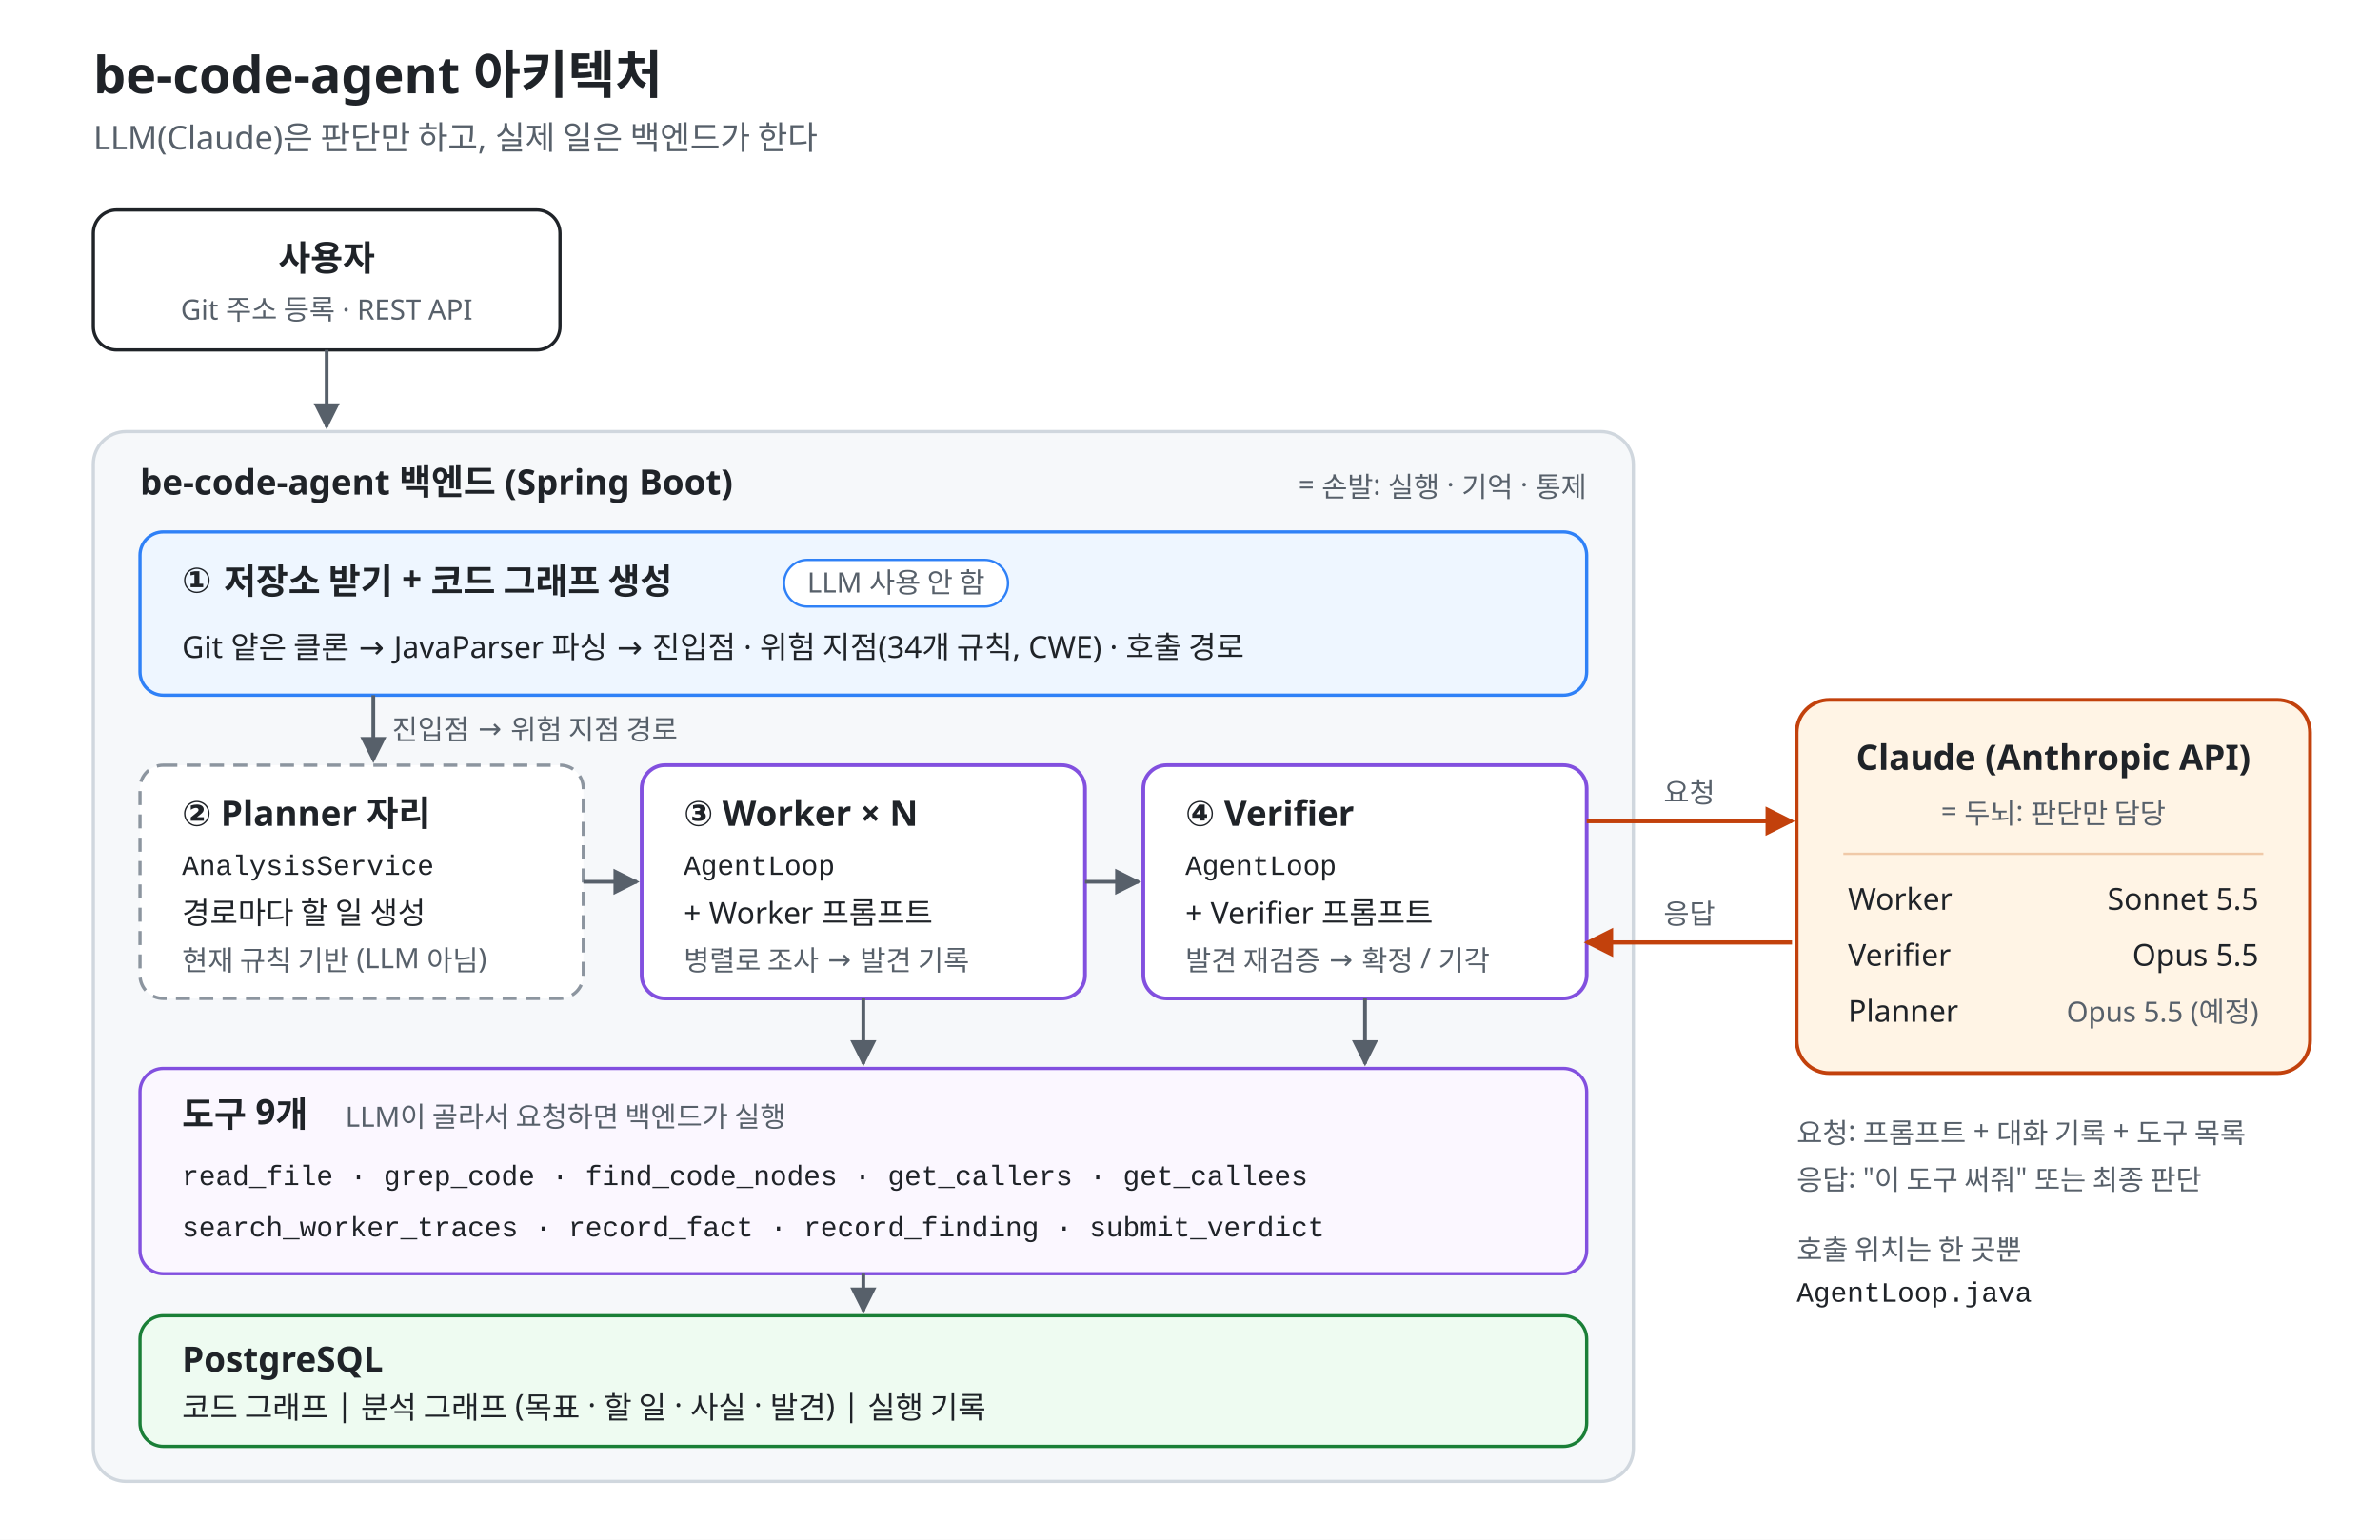
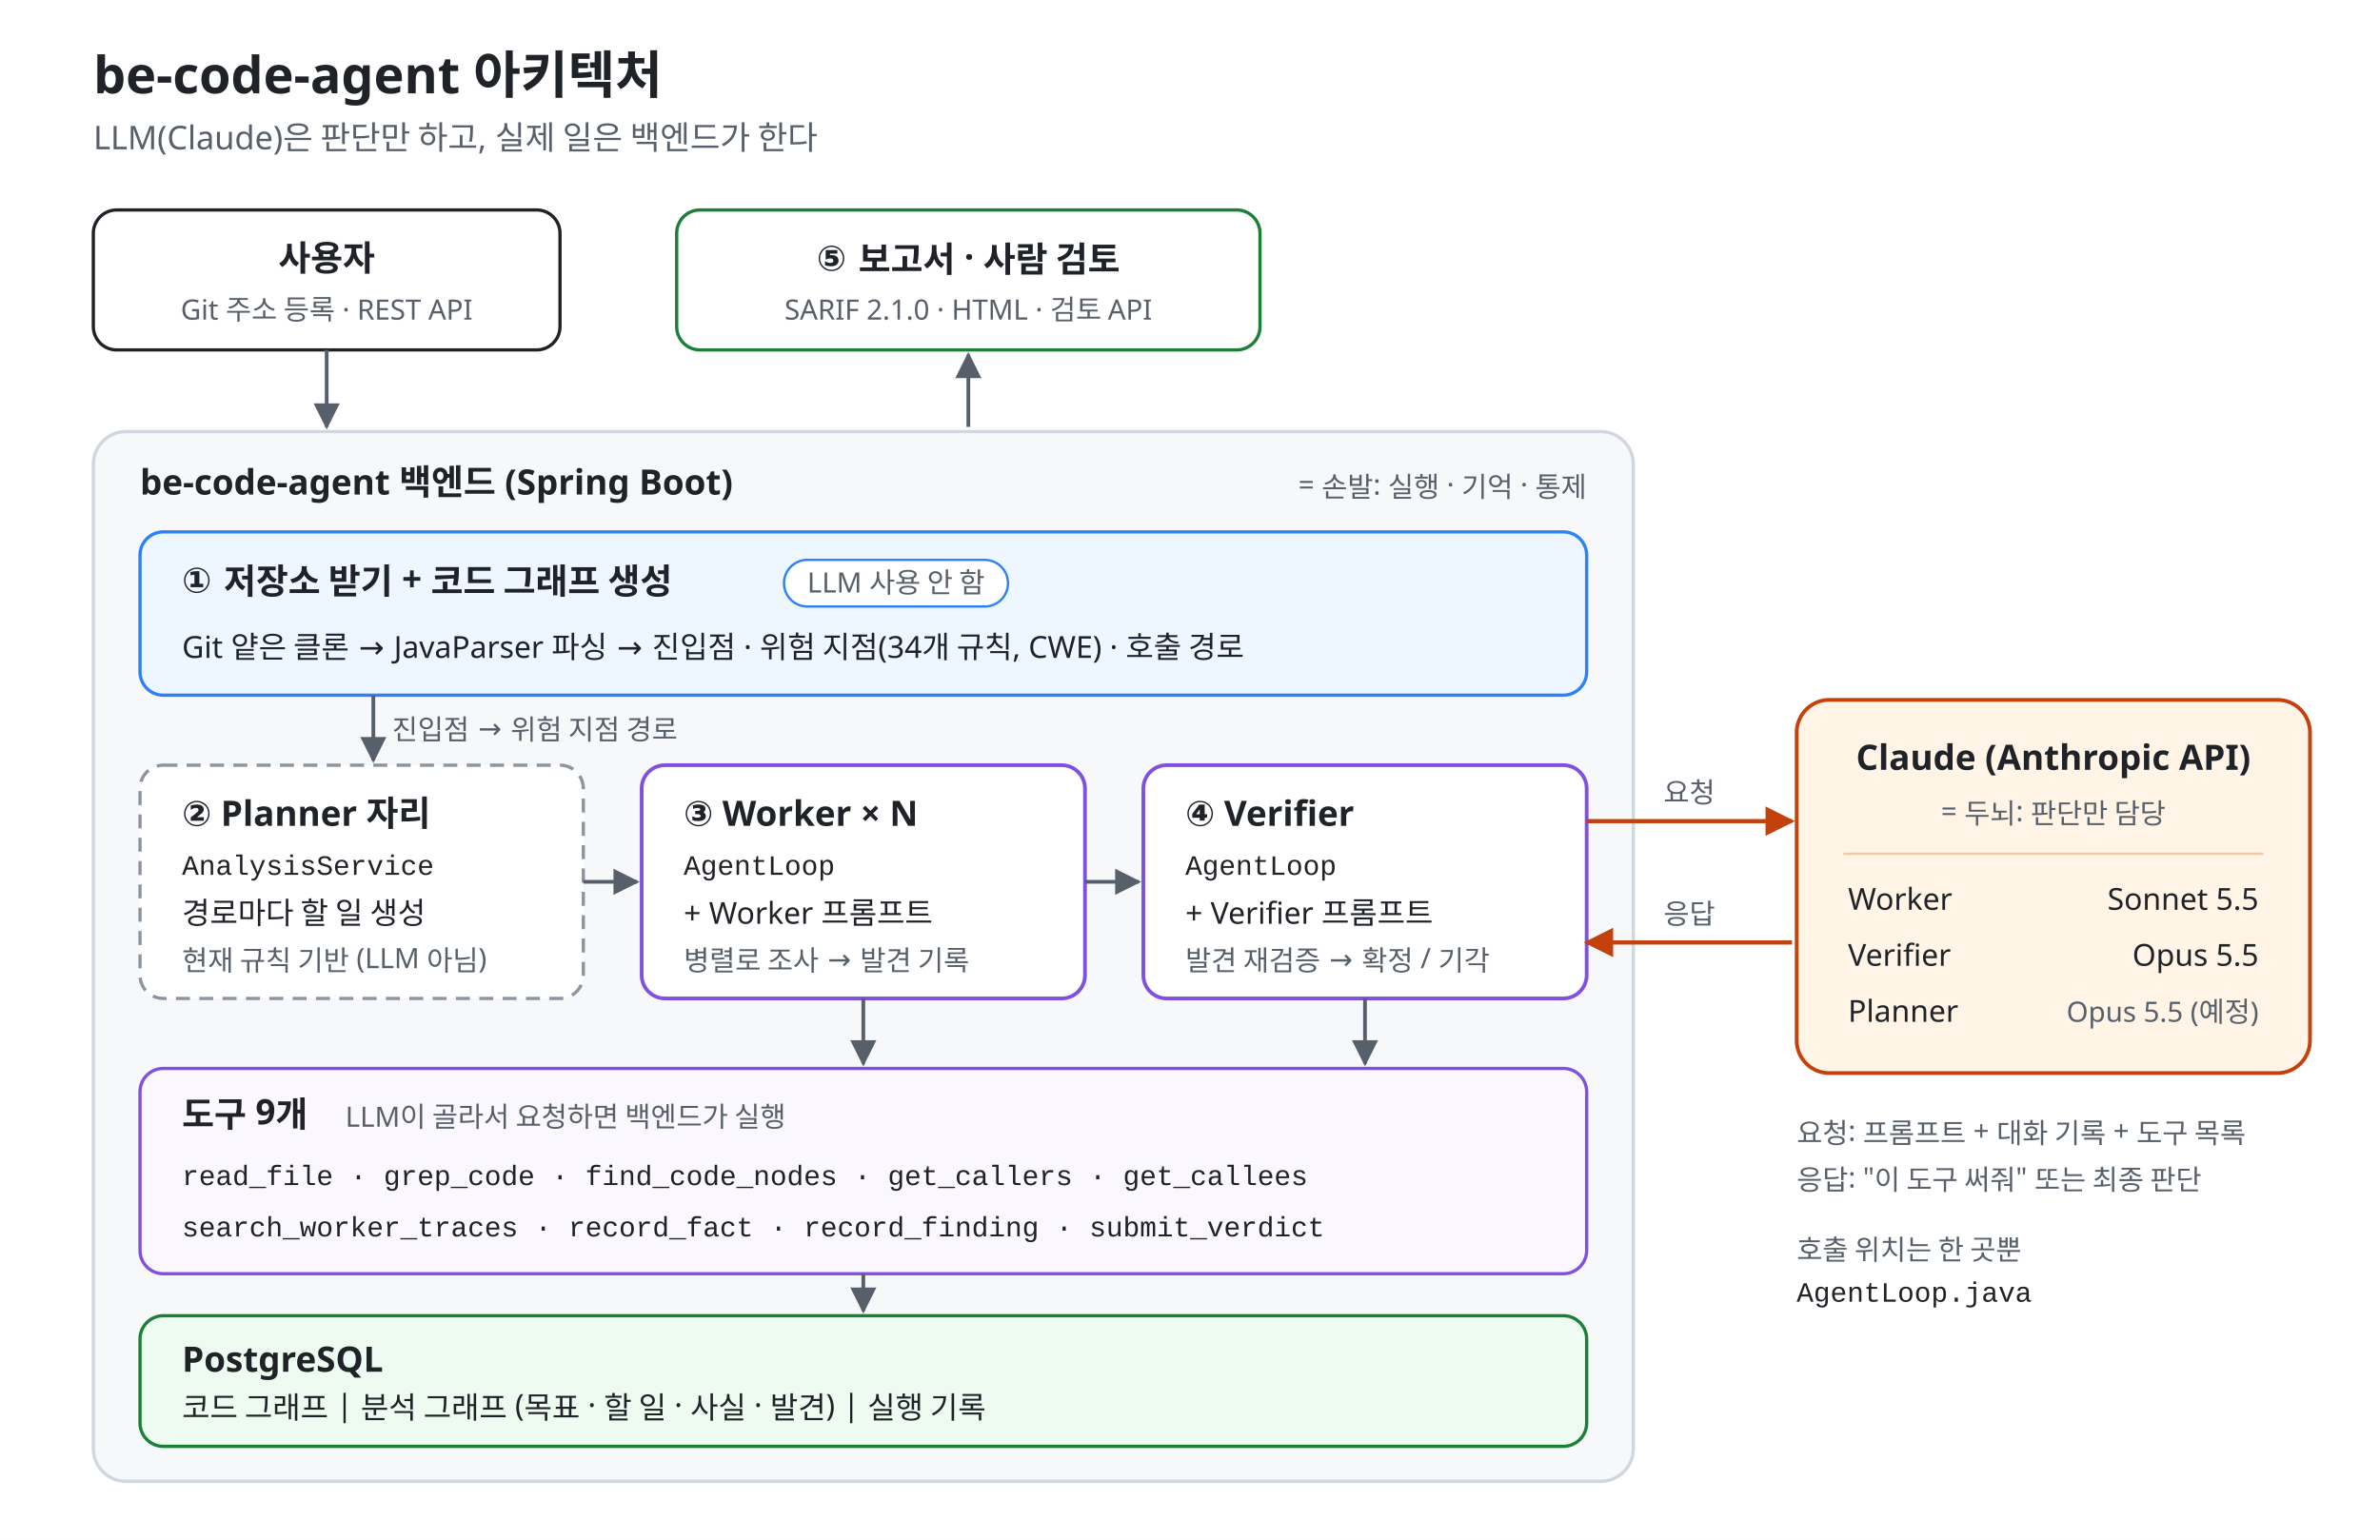
<svg xmlns="http://www.w3.org/2000/svg" viewBox="0 0 1020 660" width="1020" height="660" font-family="Pretendard, 'Apple SD Gothic Neo', 'Malgun Gothic', 'Noto Sans KR', 'Segoe UI', sans-serif">
  <defs>
    <marker id="arrow" viewBox="0 0 10 10" refX="9" refY="5" markerWidth="7" markerHeight="7" orient="auto-start-reverse">
      <path d="M0,0 L10,5 L0,10 z" fill="#57606a" />
    </marker>
    <marker id="arrow-llm" viewBox="0 0 10 10" refX="9" refY="5" markerWidth="7" markerHeight="7" orient="auto-start-reverse">
      <path d="M0,0 L10,5 L0,10 z" fill="#c2410c" />
    </marker>
    <style>
      .title { font-size: 22px; font-weight: 700; fill: #1f2328; }
      .sub { font-size: 14px; fill: #57606a; }
      .h { font-size: 15px; font-weight: 700; fill: #1f2328; }
      .t { font-size: 13px; fill: #1f2328; }
      .m { font-size: 12px; fill: #57606a; }
      .code { font-family: 'JetBrains Mono', Consolas, 'Courier New', monospace; font-size: 12px; fill: #1f2328; }
      .edge { stroke: #57606a; stroke-width: 1.6; fill: none; }
      .edge-llm { stroke: #c2410c; stroke-width: 1.8; fill: none; }
    </style>
  </defs>
  <rect width="1020" height="660" fill="#ffffff" />
  <text x="40" y="40" class="title">be-code-agent 아키텍처</text>
  <text x="40" y="64" class="sub">LLM(Claude)은 판단만 하고, 실제 일은 백엔드가 한다</text>
  <rect x="40" y="90" width="200" height="60" rx="10" fill="#ffffff" stroke="#1f2328" stroke-width="1.4" />
  <text x="140" y="116" text-anchor="middle" class="h">사용자</text>
  <text x="140" y="137" text-anchor="middle" class="m">Git 주소 등록 · REST API</text>
  <line x1="140" y1="150" x2="140" y2="183" class="edge" marker-end="url(#arrow)" />
+   <rect x="290" y="90" width="250" height="60" rx="10" fill="#ffffff" stroke="#1a7f37" stroke-width="1.4" />
+   <text x="415" y="116" text-anchor="middle" class="h">⑤ 보고서 · 사람 검토</text>
+   <text x="415" y="137" text-anchor="middle" class="m">SARIF 2.1.0 · HTML · 검토 API</text>
+   <line x1="415" y1="183" x2="415" y2="152" class="edge" marker-end="url(#arrow)" />
  <rect x="40" y="185" width="660" height="450" rx="14" fill="#f6f8fa" stroke="#d0d7de" stroke-width="1.4" />
  <text x="60" y="212" class="h">be-code-agent 백엔드 (Spring Boot)</text>
  <text x="680" y="212" text-anchor="end" class="m">= 손발: 실행 · 기억 · 통제</text>
  <rect x="60" y="228" width="620" height="70" rx="10" fill="#eef6ff" stroke="#2f81f7" stroke-width="1.4" />
  <text x="78" y="254" class="h">① 저장소 받기 + 코드 그래프 생성</text>
  <rect x="336" y="240" width="96" height="20" rx="10" fill="#ffffff" stroke="#2f81f7" />
  <text x="384" y="254" text-anchor="middle" class="m">LLM 사용 안 함</text>
  <text x="78" y="282" class="t">Git 얕은 클론 → JavaParser 파싱 → 진입점 · 위험 지점(34개 규칙, CWE) · 호출 경로</text>
  <line x1="160" y1="298" x2="160" y2="326" class="edge" marker-end="url(#arrow)" />
  <text x="168" y="317" class="m">진입점 → 위험 지점 경로</text>
  <rect x="60" y="328" width="190" height="100" rx="10" fill="#ffffff" stroke="#8c959f" stroke-width="1.4" stroke-dasharray="6 4" />
  <text x="78" y="354" class="h">② Planner 자리</text>
  <text x="78" y="375" class="code">AnalysisService</text>
  <text x="78" y="396" class="t">경로마다 할 일 생성</text>
  <text x="78" y="416" class="m">현재 규칙 기반 (LLM 아님)</text>
  <rect x="275" y="328" width="190" height="100" rx="10" fill="#ffffff" stroke="#8250df" stroke-width="1.6" />
  <text x="293" y="354" class="h">③ Worker × N</text>
  <text x="293" y="375" class="code">AgentLoop</text>
  <text x="293" y="396" class="t">+ Worker 프롬프트</text>
  <text x="293" y="416" class="m">병렬로 조사 → 발견 기록</text>
  <rect x="490" y="328" width="190" height="100" rx="10" fill="#ffffff" stroke="#8250df" stroke-width="1.6" />
  <text x="508" y="354" class="h">④ Verifier</text>
  <text x="508" y="375" class="code">AgentLoop</text>
  <text x="508" y="396" class="t">+ Verifier 프롬프트</text>
  <text x="508" y="416" class="m">발견 재검증 → 확정 / 기각</text>
  <line x1="250" y1="378" x2="273" y2="378" class="edge" marker-end="url(#arrow)" />
  <line x1="465" y1="378" x2="488" y2="378" class="edge" marker-end="url(#arrow)" />
  <line x1="370" y1="428" x2="370" y2="456" class="edge" marker-end="url(#arrow)" />
  <line x1="585" y1="428" x2="585" y2="456" class="edge" marker-end="url(#arrow)" />
  <rect x="60" y="458" width="620" height="88" rx="10" fill="#fbf7ff" stroke="#8250df" stroke-width="1.4" />
  <text x="78" y="483" class="h">도구 9개</text>
  <text x="148" y="483" class="m">LLM이 골라서 요청하면 백엔드가 실행</text>
  <text x="78" y="508" class="code">read_file · grep_code · find_code_nodes · get_callers · get_callees</text>
  <text x="78" y="530" class="code">search_worker_traces · record_fact · record_finding · submit_verdict</text>
  <line x1="370" y1="546" x2="370" y2="562" class="edge" marker-end="url(#arrow)" />
  <rect x="60" y="564" width="620" height="56" rx="10" fill="#eefbf1" stroke="#1a7f37" stroke-width="1.4" />
  <text x="78" y="588" class="h">PostgreSQL</text>
  <text x="78" y="608" class="t">코드 그래프  |  분석 그래프 (목표 · 할 일 · 사실 · 발견)  |  실행 기록</text>
  <rect x="770" y="300" width="220" height="160" rx="14" fill="#fff4e5" stroke="#c2410c" stroke-width="1.6" />
  <text x="880" y="330" text-anchor="middle" class="h">Claude (Anthropic API)</text>
  <text x="880" y="352" text-anchor="middle" class="m">= 두뇌: 판단만 담당</text>
  <line x1="790" y1="366" x2="970" y2="366" stroke="#f0c9a8" />
  <text x="792" y="390" class="t">Worker</text>
  <text x="968" y="390" text-anchor="end" class="t">Sonnet 5.5</text>
  <text x="792" y="414" class="t">Verifier</text>
  <text x="968" y="414" text-anchor="end" class="t">Opus 5.5</text>
  <text x="792" y="438" class="t">Planner</text>
  <text x="968" y="438" text-anchor="end" class="m">Opus 5.5 (예정)</text>
  <path d="M680,352 L768,352" class="edge-llm" marker-end="url(#arrow-llm)" />
  <text x="724" y="344" text-anchor="middle" class="m">요청</text>
  <path d="M768,404 L680,404" class="edge-llm" marker-end="url(#arrow-llm)" />
  <text x="724" y="396" text-anchor="middle" class="m">응답</text>
  <text x="770" y="490" class="m">요청: 프롬프트 + 대화 기록 + 도구 목록</text>
  <text x="770" y="510" class="m">응답: "이 도구 써줘" 또는 최종 판단</text>
  <text x="770" y="540" class="m">호출 위치는 한 곳뿐</text>
  <text x="770" y="558" class="code">AgentLoop.java</text>
</svg>
